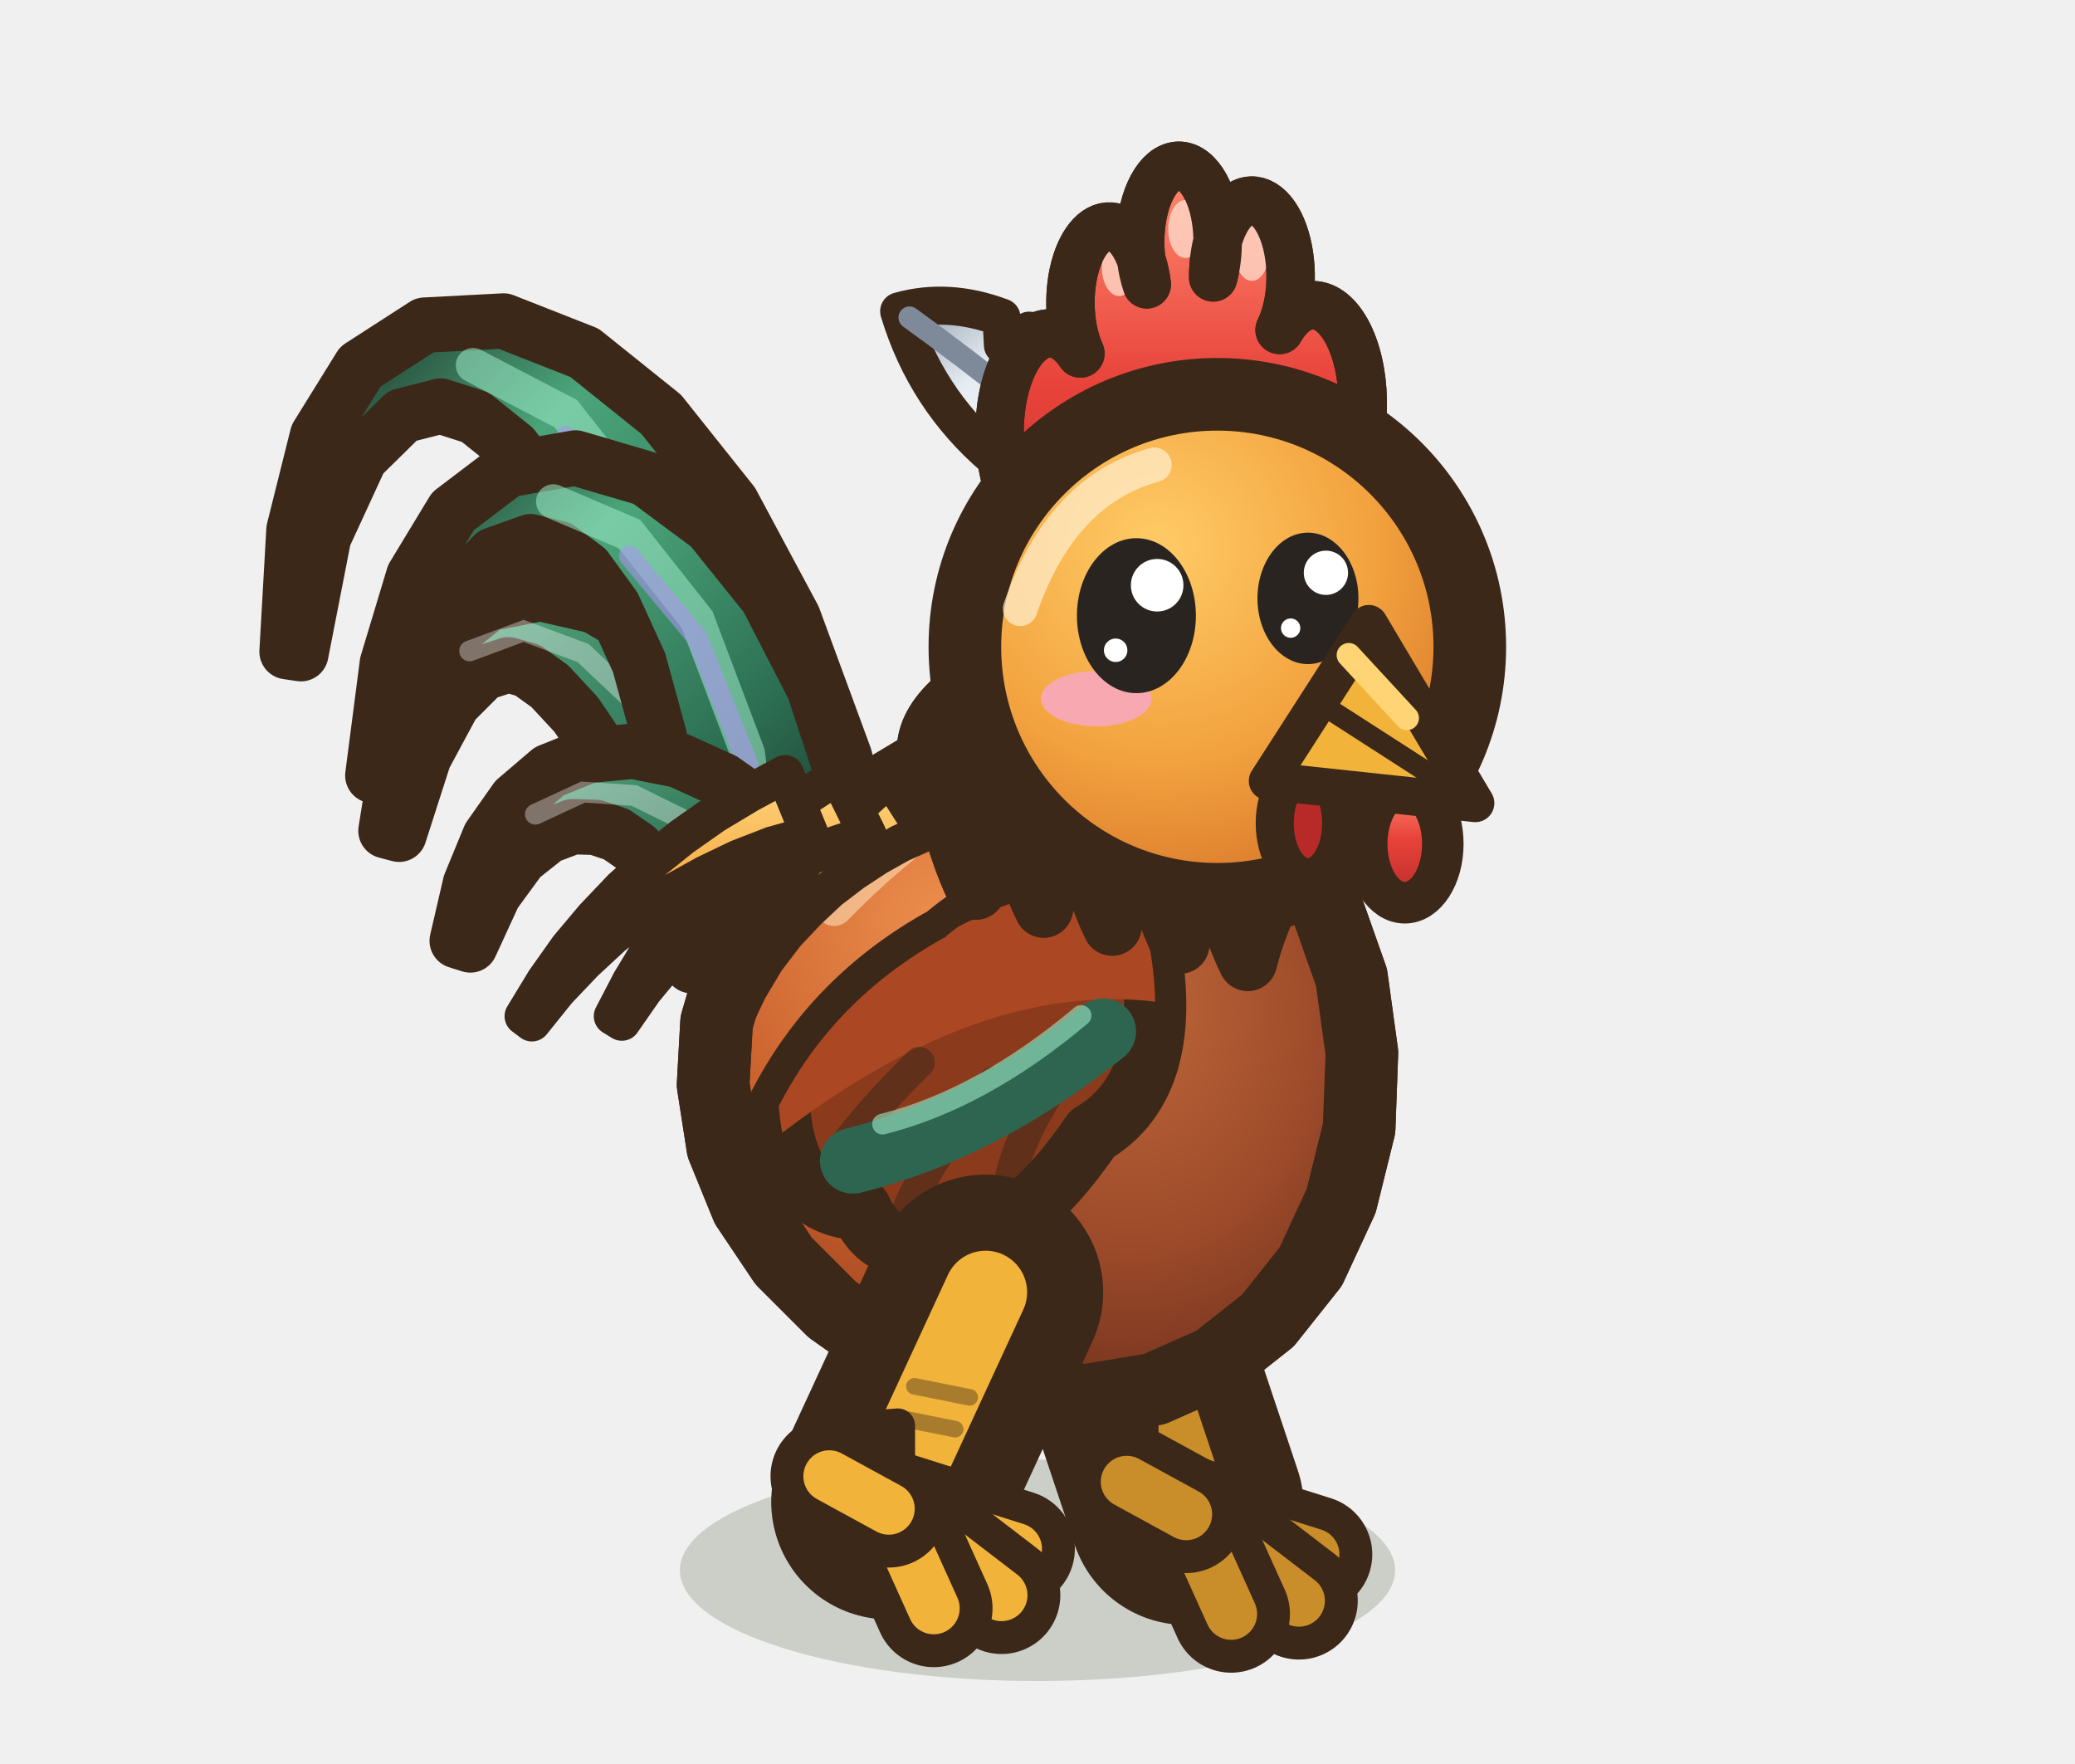
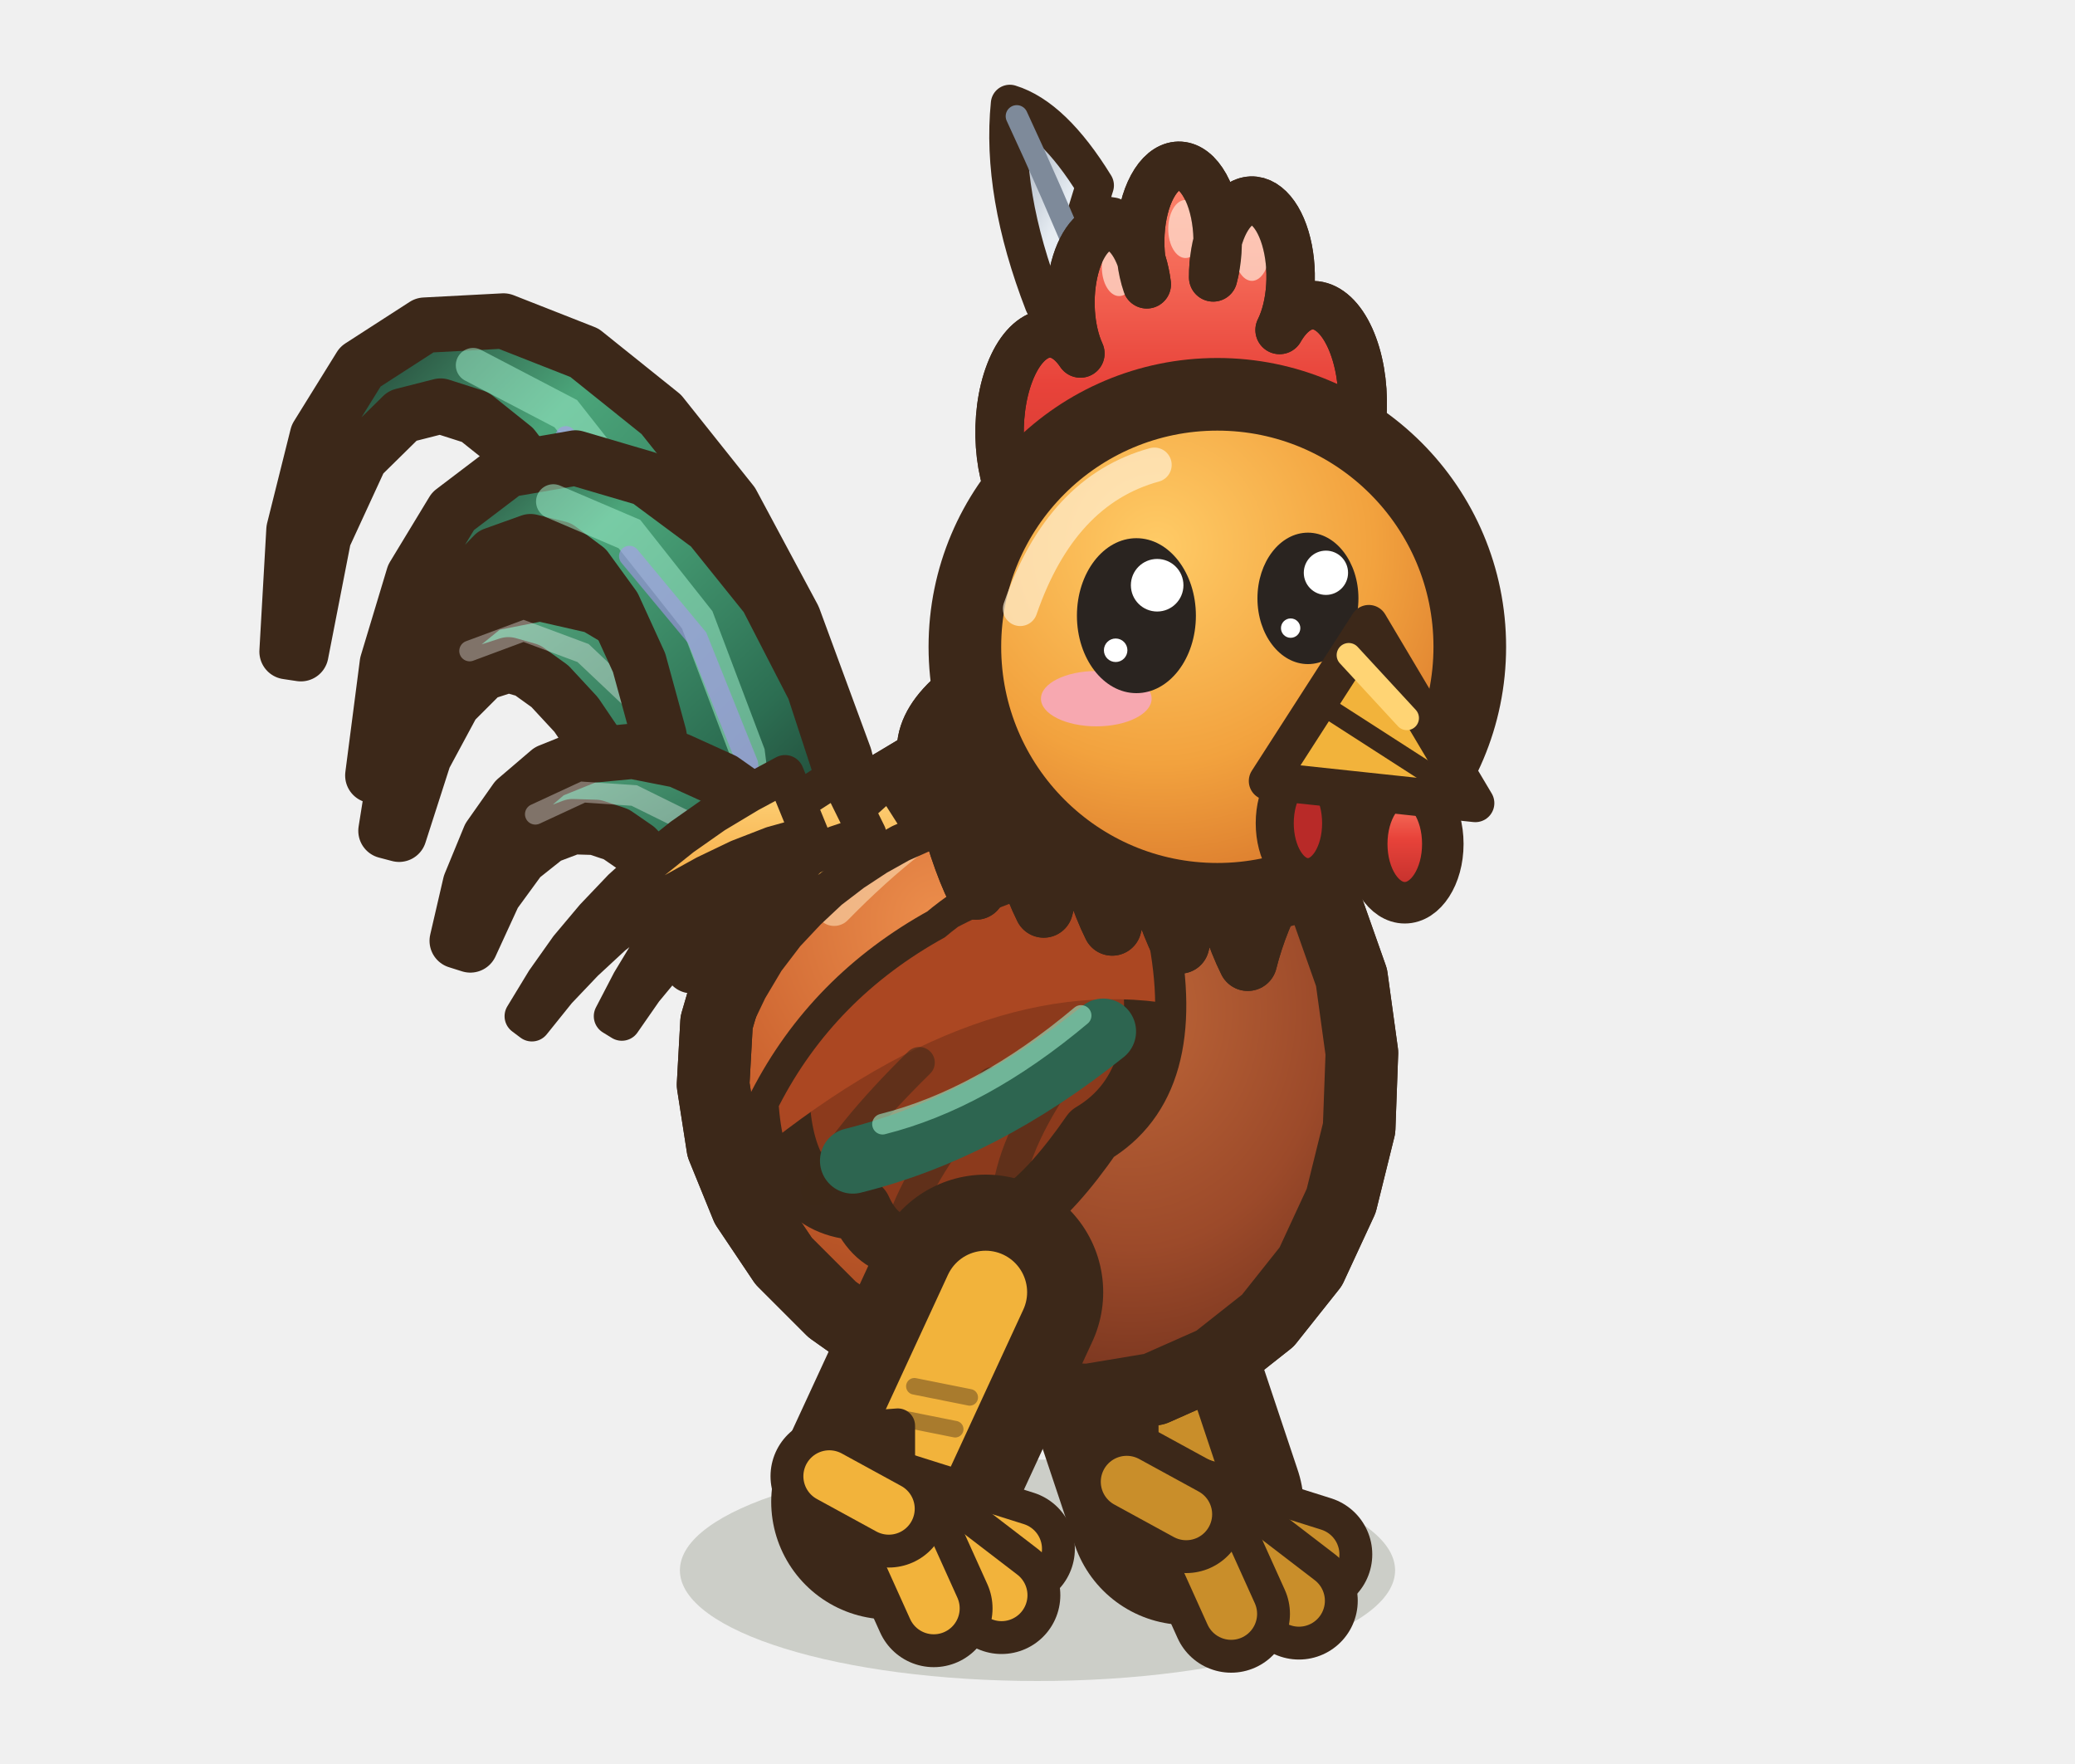
<svg xmlns="http://www.w3.org/2000/svg" width="30" height="25.5" viewBox="-15 -22.5 30 25.5">
  <defs>
    <radialGradient id="coq-avant-marche2-co" cx="35%" cy="28%" r="75%">
      <stop offset="0" stop-color="#EC8E4C" />
      <stop offset="0.55" stop-color="#C85E2C" />
      <stop offset="1" stop-color="#913E1C" />
    </radialGradient>
    <radialGradient id="coq-avant-marche2-po" cx="40%" cy="30%" r="70%">
      <stop offset="0" stop-color="#BE6638" />
      <stop offset="0.6" stop-color="#9C4A2A" />
      <stop offset="1" stop-color="#74331E" />
    </radialGradient>
    <radialGradient id="coq-avant-marche2-te" cx="38%" cy="30%" r="72%">
      <stop offset="0" stop-color="#FFCB66" />
      <stop offset="0.6" stop-color="#F2A23E" />
      <stop offset="1" stop-color="#D9782C" />
    </radialGradient>
    <linearGradient id="coq-avant-marche2-q" x1="1" y1="1" x2="0" y2="0">
      <stop offset="0" stop-color="#16211D" />
      <stop offset="0.35" stop-color="#2C6E52" />
      <stop offset="0.7" stop-color="#4BA57A" />
      <stop offset="1" stop-color="#16211D" />
    </linearGradient>
    <linearGradient id="coq-avant-marche2-c" x1="1" y1="1" x2="0" y2="0">
      <stop offset="0" stop-color="#1F3D33" />
      <stop offset="0.5" stop-color="#33785A" />
      <stop offset="1" stop-color="#5DB488" />
    </linearGradient>
    <linearGradient id="coq-avant-marche2-cr" x1="0" y1="0" x2="0" y2="1">
      <stop offset="0" stop-color="#FF8A70" />
      <stop offset="0.45" stop-color="#E8433A" />
      <stop offset="1" stop-color="#B82A28" />
    </linearGradient>
    <linearGradient id="coq-avant-marche2-mo" x1="1" y1="1" x2="0" y2="0">
      <stop offset="0" stop-color="#FFFFFF" />
      <stop offset="0.6" stop-color="#E6ECF2" />
      <stop offset="1" stop-color="#8E9AAA" />
    </linearGradient>
    <linearGradient id="coq-avant-marche2-be" x1="0" y1="0" x2="0" y2="1">
      <stop offset="0" stop-color="#FFD474" />
      <stop offset="0.55" stop-color="#F2B33B" />
      <stop offset="1" stop-color="#D08A22" />
    </linearGradient>
    <linearGradient id="coq-avant-marche2-ca" x1="0" y1="0" x2="0" y2="1">
      <stop offset="0" stop-color="#FFD67E" />
      <stop offset="0.5" stop-color="#F4A63E" />
      <stop offset="1" stop-color="#DB7428" />
    </linearGradient>
  </defs>
  <ellipse cx="0" cy="0.2" rx="5.17" ry="1.6" fill="rgba(40,55,20,.18)" />
  <ellipse cx="2.49" cy="-0.1" rx="1.5" ry="0.55" fill="rgba(40,55,20,.24)" stroke="none" />
  <path d="M0.75,-4.9 L2.15,-0.71" stroke="#3C2819" stroke-width="3.4" stroke-linecap="round" />
  <path d="M0.75,-4.9 L2.15,-0.71" stroke="#C98E2A" stroke-width="1.2" stroke-linecap="round" />
  <path d="M1.5,-2.13 L0.81,-2.08 L1.5,-1.53 Z" fill="#C98E2A" stroke="#3C2819" stroke-width="0.5" stroke-linejoin="round" stroke-linecap="round" />
  <path d="M0.98,-3.01 L1.78,-2.85" fill="none" stroke="rgba(60,40,25,.4)" stroke-width="0.24" stroke-linecap="round" stroke-linejoin="round" />
  <path d="M1.19,-2.39 L1.99,-2.23" fill="none" stroke="rgba(60,40,25,.4)" stroke-width="0.24" stroke-linecap="round" stroke-linejoin="round" />
  <path d="M1.54,-1.34 L2.34,-1.18" fill="none" stroke="rgba(60,40,25,.4)" stroke-width="0.24" stroke-linecap="round" stroke-linejoin="round" />
  <path d="M2.15,-0.61 l1.84,0.58" fill="none" stroke="#3C2819" stroke-width="1.7" stroke-linecap="round" stroke-linejoin="round" />
  <path d="M2.15,-0.61 l1.84,0.58" fill="none" stroke="#C98E2A" stroke-width="0.75" stroke-linecap="round" stroke-linejoin="round" />
  <path d="M2.15,-0.61 l1.63,1.25" fill="none" stroke="#3C2819" stroke-width="1.7" stroke-linecap="round" stroke-linejoin="round" />
  <path d="M2.15,-0.61 l1.63,1.25" fill="none" stroke="#C98E2A" stroke-width="0.75" stroke-linecap="round" stroke-linejoin="round" />
  <path d="M2.15,-0.61 l0.65,1.44" fill="none" stroke="#3C2819" stroke-width="1.7" stroke-linecap="round" stroke-linejoin="round" />
  <path d="M2.15,-0.61 l0.65,1.44" fill="none" stroke="#C98E2A" stroke-width="0.75" stroke-linecap="round" stroke-linejoin="round" />
  <path d="M2.15,-0.61 l-0.86,-0.47" fill="none" stroke="#3C2819" stroke-width="1.7" stroke-linecap="round" stroke-linejoin="round" />
  <path d="M2.15,-0.61 l-0.86,-0.47" fill="none" stroke="#C98E2A" stroke-width="0.75" stroke-linecap="round" stroke-linejoin="round" />
  <path d="M-2.23,-9.32 L-2.79,-11.56 L-3.53,-13.57 L-4.42,-15.23 L-5.44,-16.51 L-6.55,-17.4 L-7.72,-17.86 L-8.86,-17.8 L-9.79,-17.2 L-10.41,-16.2 L-10.75,-14.84 L-10.85,-13.08 L-10.65,-13.05 L-10.32,-14.74 L-9.79,-15.89 L-9.18,-16.49 L-8.63,-16.63 L-8.13,-16.47 L-7.58,-16.03 L-6.99,-15.26 L-6.43,-14.15 L-5.95,-12.71 L-5.62,-10.96 L-5.5,-8.82 Z" fill="url(#coq-avant-marche2-q)" stroke="#3C2819" stroke-width="0.8" stroke-linejoin="round" stroke-linecap="round" />
  <path d="M-3.87,-9.07 L-4.49,-12.37 L-5.53,-14.88 L-6.82,-16.52 L-8.16,-17.22" fill="none" stroke="#9CEBC8" stroke-width="0.5" stroke-linecap="round" opacity="0.55" />
  <path d="M-3.87,-9.07 L-4.49,-12.22 L-5.53,-14.62 L-6.82,-16.19" fill="none" stroke="#A894EC" stroke-width="0.3" stroke-linecap="round" opacity="0.6" />
  <path d="M-2.73,-9.6 L-3.44,-10.75 L-4.16,-11.78 L-4.89,-12.63 L-5.64,-13.29 L-6.4,-13.74 L-7.19,-13.92 L-7.95,-13.77 L-8.53,-13.3 L-8.94,-12.61 L-9.23,-11.68 L-9.42,-10.49 L-9.23,-10.44 L-8.87,-11.56 L-8.45,-12.34 L-8.02,-12.77 L-7.65,-12.89 L-7.37,-12.81 L-7.05,-12.58 L-6.67,-12.17 L-6.25,-11.55 L-5.82,-10.74 L-5.4,-9.74 L-5,-8.54 Z" fill="url(#coq-avant-marche2-c)" stroke="#3C2819" stroke-width="0.8" stroke-linejoin="round" stroke-linecap="round" />
  <path d="M-3.87,-9.07 L-4.74,-10.85 L-5.66,-12.2 L-6.57,-13.06 L-7.43,-13.38 L-8.21,-13.09" fill="none" stroke="rgba(255,255,255,.35)" stroke-width="0.3" stroke-linecap="round" />
  <path d="M-2.37,-9.2 L-2.71,-10.96 L-3.23,-12.55 L-3.91,-13.87 L-4.73,-14.89 L-5.66,-15.58 L-6.68,-15.88 L-7.66,-15.71 L-8.45,-15.11 L-9.02,-14.17 L-9.4,-12.91 L-9.61,-11.29 L-9.41,-11.25 L-9,-12.8 L-8.45,-13.87 L-7.86,-14.48 L-7.33,-14.67 L-6.92,-14.57 L-6.53,-14.28 L-6.13,-13.73 L-5.76,-12.92 L-5.47,-11.86 L-5.32,-10.55 L-5.36,-8.93 Z" fill="url(#coq-avant-marche2-q)" stroke="#3C2819" stroke-width="0.8" stroke-linejoin="round" stroke-linecap="round" />
  <path d="M-3.87,-9.07 L-4.19,-11.61 L-4.92,-13.54 L-5.9,-14.78 L-7,-15.25" fill="none" stroke="#9CEBC8" stroke-width="0.5" stroke-linecap="round" opacity="0.55" />
  <path d="M-3.87,-9.07 L-4.19,-11.46 L-4.92,-13.28 L-5.9,-14.46" fill="none" stroke="#A894EC" stroke-width="0.3" stroke-linecap="round" opacity="0.6" />
  <path d="M-2.86,-9.63 L-3.36,-10.23 L-3.94,-10.79 L-4.55,-11.22 L-5.19,-11.51 L-5.85,-11.64 L-6.49,-11.58 L-7.06,-11.35 L-7.54,-10.94 L-7.92,-10.4 L-8.2,-9.72 L-8.39,-8.9 L-8.2,-8.84 L-7.86,-9.58 L-7.48,-10.1 L-7.09,-10.41 L-6.72,-10.55 L-6.39,-10.54 L-6.09,-10.44 L-5.8,-10.24 L-5.53,-9.95 L-5.27,-9.58 L-5.05,-9.12 L-4.87,-8.5 Z" fill="url(#coq-avant-marche2-c)" stroke="#3C2819" stroke-width="0.8" stroke-linejoin="round" stroke-linecap="round" />
  <path d="M-3.87,-9.07 L-4.43,-9.98 L-5.1,-10.64 L-5.83,-11 L-6.57,-11.05 L-7.26,-10.73" fill="none" stroke="rgba(255,255,255,.35)" stroke-width="0.3" stroke-linecap="round" />
  <path d="M4.69,-7.28 L4.65,-6.19 L4.39,-5.14 L3.95,-4.19 L3.33,-3.41 L2.57,-2.81 L1.69,-2.42 L0.73,-2.26 L-0.25,-2.31 L-1.23,-2.56 L-2.15,-2.99 L-2.97,-3.57 L-3.67,-4.27 L-4.2,-5.06 L-4.55,-5.92 L-4.69,-6.82 L-4.64,-7.72 L-4.38,-8.61 L-3.93,-9.45 L-3.31,-10.22 L-2.54,-10.88 L-1.67,-11.4 L-0.73,-11.74 L0.25,-11.89 L1.22,-11.82 L2.13,-11.53 L2.95,-11.01 L3.65,-10.29 L4.18,-9.39 L4.54,-8.37 Z" fill="url(#coq-avant-marche2-co)" stroke="#3C2819" stroke-width="1.05" stroke-linejoin="round" stroke-linecap="round" />
  <clipPath id="coq-avant-marche2-cb">
    <path d="M4.69,-7.28 L4.65,-6.19 L4.39,-5.14 L3.95,-4.19 L3.33,-3.41 L2.57,-2.81 L1.69,-2.42 L0.73,-2.26 L-0.25,-2.31 L-1.23,-2.56 L-2.15,-2.99 L-2.97,-3.57 L-3.67,-4.27 L-4.2,-5.06 L-4.55,-5.92 L-4.69,-6.82 L-4.64,-7.72 L-4.38,-8.61 L-3.93,-9.45 L-3.31,-10.22 L-2.54,-10.88 L-1.67,-11.4 L-0.73,-11.74 L0.25,-11.89 L1.22,-11.82 L2.13,-11.53 L2.95,-11.01 L3.65,-10.29 L4.18,-9.39 L4.54,-8.37 Z" />
  </clipPath>
  <g clip-path="url(#coq-avant-marche2-cb)">
    <ellipse cx="2.02" cy="-6.25" rx="3.38" ry="4.08" fill="url(#coq-avant-marche2-po)" />
    <path d="M-2.94,-9.39 Q-0.7,-11.68 1.41,-11.7" fill="none" stroke="rgba(255,230,190,.55)" stroke-width="0.55" stroke-linecap="round" stroke-linejoin="round" />
  </g>
  <path d="M4.69,-7.28 L4.65,-6.19 L4.39,-5.14 L3.95,-4.19 L3.33,-3.41 L2.57,-2.81 L1.69,-2.42 L0.73,-2.26 L-0.25,-2.31 L-1.23,-2.56 L-2.15,-2.99 L-2.97,-3.57 L-3.67,-4.27 L-4.2,-5.06 L-4.55,-5.92 L-4.69,-6.82 L-4.64,-7.72 L-4.38,-8.61 L-3.93,-9.45 L-3.31,-10.22 L-2.54,-10.88 L-1.67,-11.4 L-0.73,-11.74 L0.25,-11.89 L1.22,-11.82 L2.13,-11.53 L2.95,-11.01 L3.65,-10.29 L4.18,-9.39 L4.54,-8.37 Z" fill="none" stroke="#3C2819" stroke-width="1.05" stroke-linejoin="round" stroke-linecap="round" />
  <path d="M-2.13,-11.27 L-2.44,-10.99 L-2.77,-10.69 L-3.09,-10.37 L-3.4,-10.01 L-3.69,-9.63 L-3.96,-9.21 L-4.19,-8.77 L-4.39,-8.3 L-4.54,-7.8 L-4.4,-7.74 L-4.18,-8.2 L-3.93,-8.62 L-3.64,-9 L-3.33,-9.33 L-3.01,-9.63 L-2.67,-9.89 L-2.32,-10.12 L-1.98,-10.31 L-1.62,-10.47 Z" fill="url(#coq-avant-marche2-ca)" stroke="#3C2819" stroke-width="0.55" stroke-linejoin="round" stroke-linecap="round" />
  <path d="M-2.88,-11.29 L-3.3,-11.02 L-3.73,-10.72 L-4.14,-10.39 L-4.54,-10.03 L-4.91,-9.65 L-5.27,-9.23 L-5.59,-8.79 L-5.88,-8.31 L-6.14,-7.81 L-6.01,-7.73 L-5.69,-8.19 L-5.35,-8.6 L-4.98,-8.98 L-4.6,-9.31 L-4.19,-9.61 L-3.77,-9.87 L-3.34,-10.1 L-2.91,-10.29 L-2.46,-10.44 Z" fill="url(#coq-avant-marche2-ca)" stroke="#3C2819" stroke-width="0.55" stroke-linejoin="round" stroke-linecap="round" />
  <path d="M-3.65,-11.31 L-4.17,-11.03 L-4.67,-10.73 L-5.14,-10.4 L-5.59,-10.04 L-6.01,-9.66 L-6.41,-9.24 L-6.78,-8.8 L-7.12,-8.32 L-7.43,-7.81 L-7.31,-7.72 L-6.94,-8.18 L-6.55,-8.59 L-6.14,-8.97 L-5.71,-9.3 L-5.27,-9.6 L-4.8,-9.86 L-4.32,-10.09 L-3.83,-10.28 L-3.29,-10.43 Z" fill="url(#coq-avant-marche2-ca)" stroke="#3C2819" stroke-width="0.55" stroke-linejoin="round" stroke-linecap="round" />
  <path d="M1.59,-8.98 Q0.26,-10.3 -1.34,-8.95 Q-2.94,-8.07 -3.74,-6.51 Q-3.63,-5.06 -2.56,-5.02 Q-2.14,-4.09 -1.07,-4.8 Q-0.33,-4.49 0.79,-6.11 Q2.02,-6.84 1.59,-8.98 Z" fill="#8C3A1C" stroke="#3C2819" stroke-width="0.9" stroke-linejoin="round" stroke-linecap="round" />
  <clipPath id="coq-avant-marche2-ai">
    <path d="M1.59,-8.98 Q0.26,-10.3 -1.34,-8.95 Q-2.94,-8.07 -3.74,-6.51 Q-3.63,-5.06 -2.56,-5.02 Q-2.14,-4.09 -1.07,-4.8 Q-0.33,-4.49 0.79,-6.11 Q2.02,-6.84 1.59,-8.98 Z" />
  </clipPath>
  <g clip-path="url(#coq-avant-marche2-ai)">
    <path d="M2.13,-9.55 Q-0.54,-10.44 -4.27,-6.65 L-4.27,-5.66 Q-0.81,-8.56 2.13,-7.95 Z" fill="#AB4722" />
  </g>
  <path d="M-1.71,-7.14 Q-2.78,-6.09 -3.2,-5.3" fill="none" stroke="rgba(60,40,25,.55)" stroke-width="0.45" stroke-linecap="round" stroke-linejoin="round" />
  <path d="M-0.65,-6.85 Q-1.61,-5.74 -1.93,-4.88" fill="none" stroke="rgba(60,40,25,.55)" stroke-width="0.45" stroke-linecap="round" stroke-linejoin="round" />
  <path d="M0.42,-7.09 Q-0.33,-6.05 -0.43,-5.26" fill="none" stroke="rgba(60,40,25,.55)" stroke-width="0.45" stroke-linecap="round" stroke-linejoin="round" />
  <path d="M0.95,-7.59 Q-0.81,-6.18 -2.67,-5.72" fill="none" stroke="#2D6550" stroke-width="0.95" stroke-linecap="round" stroke-linejoin="round" />
  <path d="M0.63,-7.82 Q-0.81,-6.61 -2.24,-6.25" fill="none" stroke="#9CEBC8" stroke-width="0.3" stroke-linecap="round" stroke-linejoin="round" opacity="0.6" />
  <path d="M-0.87,-12.65 Q-2.02,-11.88 -1.38,-11.1 Q-1.14,-10.13 -0.89,-9.63 Q-0.74,-10.23 -0.4,-10.85 Q-0.16,-9.87 0.09,-9.37 Q0.24,-9.97 0.59,-10.59 Q0.83,-9.61 1.08,-9.11 Q1.23,-9.71 1.57,-10.33 Q1.81,-9.35 2.06,-8.85 Q2.21,-9.45 2.55,-10.07 Q2.79,-9.1 3.04,-8.6 Q3.19,-9.2 3.53,-9.82 Q5.13,-10.11 5.34,-10.41 Z" fill="url(#coq-avant-marche2-ca)" stroke="#3C2819" stroke-width="0.85" stroke-linejoin="round" stroke-linecap="round" />
  <clipPath id="coq-avant-marche2-cac">
    <path d="M-0.87,-12.65 Q-2.02,-11.88 -1.38,-11.1 Q-1.14,-10.13 -0.89,-9.63 Q-0.74,-10.23 -0.4,-10.85 Q-0.16,-9.87 0.09,-9.37 Q0.24,-9.97 0.59,-10.59 Q0.83,-9.61 1.08,-9.11 Q1.23,-9.71 1.57,-10.33 Q1.81,-9.35 2.06,-8.85 Q2.21,-9.45 2.55,-10.07 Q2.79,-9.1 3.04,-8.6 Q3.19,-9.2 3.53,-9.82 Q5.13,-10.11 5.34,-10.41 Z" />
  </clipPath>
  <g clip-path="url(#coq-avant-marche2-cac)">
    <path d="M0.37,-11 Q0.29,-10.47 -0.4,-9.95" fill="none" stroke="#C25E22" stroke-width="0.32" stroke-linecap="round" stroke-linejoin="round" />
    <path d="M1.92,-10.44 Q1.68,-10.03 0.83,-9.63" fill="none" stroke="#C25E22" stroke-width="0.32" stroke-linecap="round" stroke-linejoin="round" />
    <path d="M3.48,-9.88 Q3.07,-9.59 2.06,-9.3" fill="none" stroke="#C25E22" stroke-width="0.32" stroke-linecap="round" stroke-linejoin="round" />
  </g>
  <path d="M-0.87,-12.65 Q-2.02,-11.88 -1.38,-11.1 Q-1.14,-10.13 -0.89,-9.63 Q-0.74,-10.23 -0.4,-10.85 Q-0.16,-9.87 0.09,-9.37 Q0.24,-9.97 0.59,-10.59 Q0.83,-9.61 1.08,-9.11 Q1.23,-9.71 1.57,-10.33 Q1.81,-9.35 2.06,-8.85 Q2.21,-9.45 2.55,-10.07 Q2.79,-9.1 3.04,-8.6 Q3.19,-9.2 3.53,-9.82 Q5.13,-10.11 5.34,-10.41 Z" fill="none" stroke="#3C2819" stroke-width="0.85" stroke-linejoin="round" stroke-linecap="round" />
-   <path d="M0.79,-15.79 Q1.03,-16.93 -0.12,-17.72 L-0.5,-17.51 L-0.52,-17.91 Q-1.29,-18.2 -2,-18 Q-1.62,-16.74 -0.63,-15.89 Q0.15,-15.47 0.79,-15.79 Z" fill="url(#coq-avant-marche2-mo)" stroke="#3C2819" stroke-width="0.55" stroke-linejoin="round" stroke-linecap="round" />
-   <path d="M1.4,-15.3 Q-0.23,-16.74 -1.85,-17.91" fill="none" stroke="#7E8A9A" stroke-width="0.32" stroke-linecap="round" stroke-linejoin="round" />
+   <path d="M1.24,-17.06 Q1.74,-17.95 1.09,-19.37 L0.71,-19.43 L0.83,-19.82 Q0.22,-20.81 -0.4,-21 Q-0.53,-19.71 0.09,-18.11 Q0.59,-17.19 1.24,-17.06 Z" fill="url(#coq-avant-marche2-mo)" stroke="#3C2819" stroke-width="0.55" stroke-linejoin="round" stroke-linecap="round" />
+   <path d="M1.6,-16.2 Q0.71,-18.65 -0.3,-20.82" fill="none" stroke="#7E8A9A" stroke-width="0.32" stroke-linecap="round" stroke-linejoin="round" />
  <path d="M4.58,-13.23 L4.46,-15.61 A0.56,1.1 0 1,0 3.5,-17.73 A0.56,1.1 0 1,0 2.54,-18.49 A0.56,1.1 0 1,0 1.58,-18.39 A0.56,1.1 0 1,0 0.62,-17.39 A0.56,1.1 0 1,0 -0.26,-15.11 Q-0.74,-14.61 -0.58,-13.11 L0.06,-13.09 Z" fill="url(#coq-avant-marche2-cr)" stroke="#3C2819" stroke-width="0.7" stroke-linejoin="round" stroke-linecap="round" />
  <clipPath id="coq-avant-marche2-crc">
    <path d="M4.58,-13.23 L4.46,-15.61 A0.56,1.1 0 1,0 3.5,-17.73 A0.56,1.1 0 1,0 2.54,-18.49 A0.56,1.1 0 1,0 1.58,-18.39 A0.56,1.1 0 1,0 0.62,-17.39 A0.56,1.1 0 1,0 -0.26,-15.11 Q-0.74,-14.61 -0.58,-13.11 L0.06,-13.09 Z" />
  </clipPath>
  <g clip-path="url(#coq-avant-marche2-crc)">
    <ellipse cx="3.1" cy="-18.86" rx="0.25" ry="0.42" fill="rgba(255,224,208,.75)" stroke="none" />
    <ellipse cx="2.14" cy="-19.19" rx="0.25" ry="0.42" fill="rgba(255,224,208,.75)" stroke="none" />
    <ellipse cx="1.18" cy="-18.64" rx="0.25" ry="0.42" fill="rgba(255,224,208,.75)" stroke="none" />
  </g>
  <path d="M4.58,-13.23 L4.46,-15.61 A0.56,1.1 0 1,0 3.5,-17.73 A0.56,1.1 0 1,0 2.54,-18.49 A0.56,1.1 0 1,0 1.58,-18.39 A0.56,1.1 0 1,0 0.62,-17.39 A0.56,1.1 0 1,0 -0.26,-15.11 Q-0.74,-14.61 -0.58,-13.11 L0.06,-13.09 Z" fill="none" stroke="#3C2819" stroke-width="0.7" stroke-linejoin="round" stroke-linecap="round" />
  <ellipse cx="2.6" cy="-13.15" rx="3.65" ry="3.65" fill="url(#coq-avant-marche2-te)" stroke="#3C2819" stroke-width="1.05" stroke-linejoin="round" stroke-linecap="round" />
  <path d="M-0.25,-13.7 Q0.34,-15.41 1.69,-15.78" fill="none" stroke="rgba(255,240,210,.7)" stroke-width="0.5" stroke-linecap="round" stroke-linejoin="round" />
  <ellipse cx="0.85" cy="-12.4" rx="0.8" ry="0.4" fill="#F7A8B0" stroke="none" />
  <ellipse cx="4.79" cy="-12.65" rx="0.6" ry="0.32" fill="#F7A8B0" stroke="none" />
  <ellipse cx="1.43" cy="-13.6" rx="0.86" ry="1.12" fill="#2A2420" stroke="none" />
  <ellipse cx="1.73" cy="-14.04" rx="0.38" ry="0.38" fill="#FFFFFF" stroke="none" />
  <ellipse cx="1.13" cy="-13.1" rx="0.17" ry="0.17" fill="#FFFFFF" stroke="none" />
  <ellipse cx="3.91" cy="-13.85" rx="0.73" ry="0.95" fill="#2A2420" stroke="none" />
  <ellipse cx="4.17" cy="-14.22" rx="0.32" ry="0.32" fill="#FFFFFF" stroke="none" />
  <ellipse cx="3.66" cy="-13.42" rx="0.14" ry="0.14" fill="#FFFFFF" stroke="none" />
  <ellipse cx="3.91" cy="-10.6" rx="0.48" ry="0.78" fill="#B82A28" stroke="#3C2819" stroke-width="0.55" stroke-linejoin="round" stroke-linecap="round" />
  <ellipse cx="5.31" cy="-10.3" rx="0.55" ry="0.85" fill="url(#coq-avant-marche2-cr)" stroke="#3C2819" stroke-width="0.6" stroke-linejoin="round" stroke-linecap="round" />
  <path d="M4.79,-13.48 L6.33,-10.89 L3.33,-11.21 Z" fill="#F2B33B" stroke="#3C2819" stroke-width="0.55" stroke-linejoin="round" stroke-linecap="round" />
  <path d="M4.06,-12.35 L6.08,-11.05" fill="none" stroke="#3C2819" stroke-width="0.3" stroke-linecap="round" stroke-linejoin="round" />
  <path d="M4.5,-13.03 L5.34,-12.12" fill="none" stroke="#FFD474" stroke-width="0.35" stroke-linecap="round" stroke-linejoin="round" />
  <ellipse cx="-1.81" cy="-0.1" rx="1.5" ry="0.55" fill="rgba(40,55,20,.24)" stroke="none" />
  <path d="M-0.75,-3.82 L-2.15,-0.79" stroke="#3C2819" stroke-width="3.4" stroke-linecap="round" />
  <path d="M-0.75,-3.82 L-2.15,-0.79" stroke="#F2B33B" stroke-width="1.2" stroke-linecap="round" />
  <path d="M-2.02,-1.89 L-2.7,-1.84 L-2.02,-1.29 Z" fill="#F2B33B" stroke="#3C2819" stroke-width="0.5" stroke-linejoin="round" stroke-linecap="round" />
  <path d="M-1.78,-2.46 L-0.98,-2.3" fill="none" stroke="rgba(60,40,25,.4)" stroke-width="0.24" stroke-linecap="round" stroke-linejoin="round" />
  <path d="M-1.99,-2 L-1.19,-1.84" fill="none" stroke="rgba(60,40,25,.4)" stroke-width="0.24" stroke-linecap="round" stroke-linejoin="round" />
  <path d="M-2.34,-1.25 L-1.54,-1.09" fill="none" stroke="rgba(60,40,25,.4)" stroke-width="0.24" stroke-linecap="round" stroke-linejoin="round" />
  <path d="M-2.15,-0.69 l1.84,0.58" fill="none" stroke="#3C2819" stroke-width="1.7" stroke-linecap="round" stroke-linejoin="round" />
  <path d="M-2.15,-0.69 l1.84,0.58" fill="none" stroke="#F2B33B" stroke-width="0.75" stroke-linecap="round" stroke-linejoin="round" />
  <path d="M-2.15,-0.69 l1.63,1.25" fill="none" stroke="#3C2819" stroke-width="1.7" stroke-linecap="round" stroke-linejoin="round" />
  <path d="M-2.15,-0.69 l1.63,1.25" fill="none" stroke="#F2B33B" stroke-width="0.75" stroke-linecap="round" stroke-linejoin="round" />
  <path d="M-2.15,-0.69 l0.65,1.44" fill="none" stroke="#3C2819" stroke-width="1.7" stroke-linecap="round" stroke-linejoin="round" />
  <path d="M-2.15,-0.69 l0.65,1.44" fill="none" stroke="#F2B33B" stroke-width="0.75" stroke-linecap="round" stroke-linejoin="round" />
  <path d="M-2.15,-0.69 l-0.86,-0.47" fill="none" stroke="#3C2819" stroke-width="1.7" stroke-linecap="round" stroke-linejoin="round" />
  <path d="M-2.15,-0.69 l-0.86,-0.47" fill="none" stroke="#F2B33B" stroke-width="0.75" stroke-linecap="round" stroke-linejoin="round" />
</svg>
